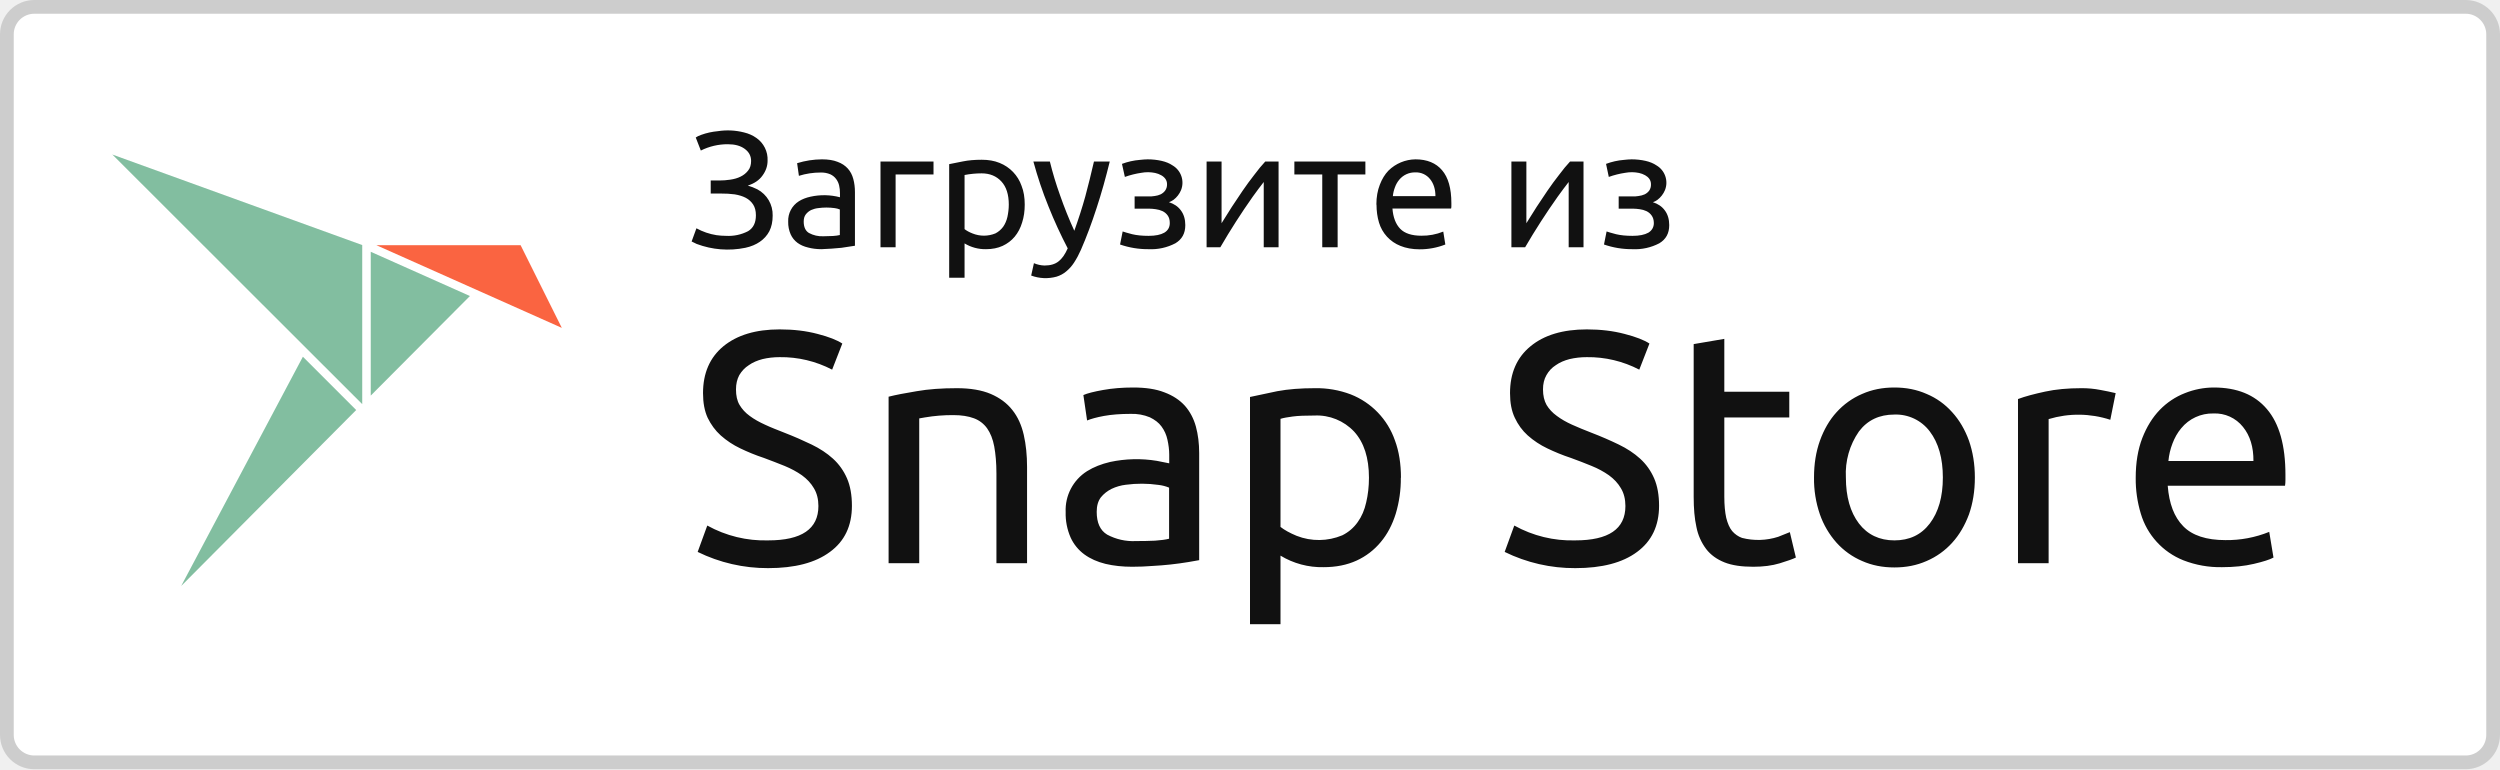
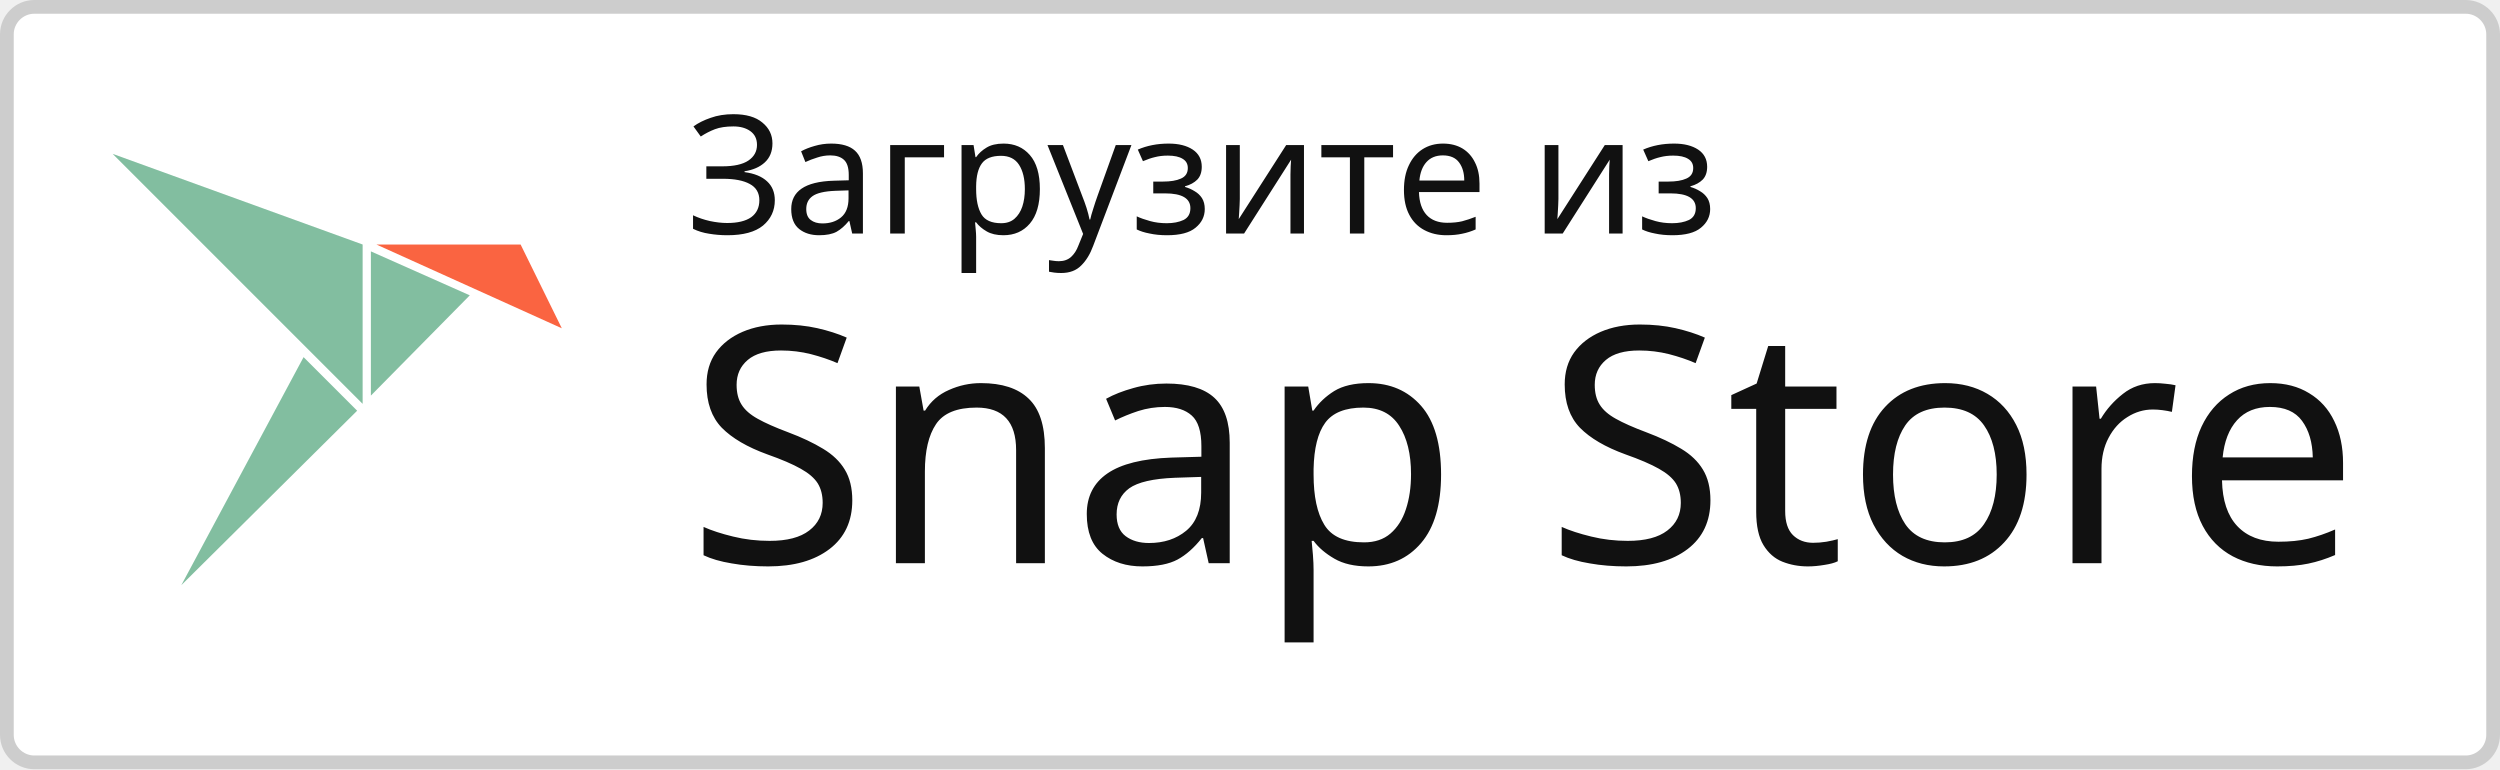
- <svg xmlns="http://www.w3.org/2000/svg" width="182" height="56">
-   <g fill="none" fill-rule="evenodd">
-     <rect stroke="#CDCDCD" fill="#FFF" x=".5" y=".5" width="181" height="55" rx="2" />
-     <g fill-rule="nonzero">
-       <path d="M26.99 28.8V18.33l7.22 3.22-7.22 7.25zM13.2 42.64l8.85-16.67 3.88 3.88-12.73 12.8zm-5.05-31.4l18.22 6.6v11.58L8.16 11.23z" fill="#82BEA0" />
-       <path fill="#FA6441" d="M37.9 17.85H27.4l13.5 6.02z" />
+ <svg xmlns="http://www.w3.org/2000/svg" version="1.1" id="Layer_1" x="0px" y="0px" viewBox="0 0 182 56" style="enable-background:new 0 0 182 56;" xml:space="preserve">
+   <style type="text/css">
+ 		.st0 {
+ 			fill-rule: evenodd;
+ 			clip-rule: evenodd;
+ 			fill: #FFFFFF;
+ 			stroke: #CDCDCD;
+ 		}
+ 
+ 		.st1 {
+ 			fill: #82BEA0;
+ 		}
+ 
+ 		.st2 {
+ 			fill: #FA6441;
+ 		}
+ 
+ 		.st3 {
+ 			fill: #111111;
+ 		}
+ 
+ 		.st4 {
+ 			font-family: 'Ubuntu';
+ 		}
+ 
+ 		.st5 {
+ 			font-size: 12px;
+ 			font-weight: 500;
+ 		}
+ 
+ 		.st6 {
+ 			font-size: 24px;
+ 			font-weight: 500;
+ 		}
+ 	</style>
+   <g>
+     <g id="White-badge">
+       <path id="Rectangle-path" class="st0" d="M2.5,0.5h177c1.1,0,2,0.9,2,2v51c0,1.1-0.9,2-2,2H2.5c-1.1,0-2-0.9-2-2v-51    C0.5,1.4,1.4,0.5,2.5,0.5z" />
+       <g id="logo" transform="translate(8, 11)">
+         <path id="body" class="st1" d="M19,17.8V7.3l7.2,3.2L19,17.8z M5.2,31.6L14.1,15l3.9,3.9L5.2,31.6z M0.2,0.2l18.2,6.6v11.6     L0.2,0.2z" />
+         <polygon id="head" class="st2" points="29.9,6.8 19.4,6.8 32.9,12.9" />
+       </g>
+       <text transform="matrix(1 0 0 1 50 17)" class="st3 st4 st5">Загрузите из</text>
+       <text transform="matrix(1 0 0 1 50 41)" class="st3 st4 st6">Snap Store</text>
    </g>
-     <path d="M51.74 13.14h.62c.27 0 .54-.02.8-.06.28-.04.53-.11.75-.22.23-.11.41-.26.55-.44.15-.18.22-.42.22-.7 0-.36-.15-.65-.46-.88-.31-.23-.72-.34-1.23-.34a4.35 4.35 0 00-1.97.46l-.37-.95c.1-.07.22-.13.39-.19a4.84 4.84 0 011.22-.27 4.74 4.74 0 011.9.09c.34.08.65.22.9.4a1.9 1.9 0 01.82 1.66c0 .38-.12.74-.37 1.08-.24.34-.6.58-1.07.73.24.07.47.16.69.27a2.1 2.1 0 011.12 1.92c0 .44-.08.81-.24 1.13-.17.32-.4.57-.69.77-.29.2-.64.35-1.06.44a6.4 6.4 0 01-3.54-.28 5.73 5.73 0 01-.37-.18l.35-.96a4.48 4.48 0 001.46.5c.22.03.46.05.7.05a3.1 3.1 0 001.6-.34c.38-.23.57-.61.57-1.16 0-.32-.07-.58-.2-.78-.13-.2-.31-.37-.54-.49-.23-.12-.5-.2-.8-.25a7.1 7.1 0 00-1-.06h-.75v-.95zm8.2 4.06l.7-.02c.2-.01.37-.04.5-.07v-1.86a1.43 1.43 0 00-.38-.1 4.34 4.34 0 00-1.19 0c-.19.02-.36.07-.52.14a1.1 1.1 0 00-.39.32c-.1.13-.15.3-.15.52 0 .4.13.68.38.83a2 2 0 001.05.24zm-.1-5.6c.45 0 .83.06 1.13.18.31.11.56.28.75.49.19.21.32.46.4.76.08.29.12.61.12.96v3.9a115 115 0 01-.98.15 22.5 22.5 0 01-1.46.1c-.35 0-.67-.04-.97-.12-.3-.07-.55-.18-.77-.34a1.57 1.57 0 01-.5-.62 2.16 2.16 0 01-.18-.92 1.67 1.67 0 01.78-1.49c.24-.15.52-.26.84-.33a4.58 4.58 0 012.15.04v-.3c0-.2-.02-.37-.06-.55a1.25 1.25 0 00-.22-.48 1.1 1.1 0 00-.42-.34 1.67 1.67 0 00-.7-.13 5.27 5.27 0 00-1.59.24l-.13-.92a6.22 6.22 0 011.81-.28zm8.11 1.1H65.2V18H64.1v-6.24h3.86v.94zm5.49 2.2c0-.74-.18-1.3-.54-1.69-.36-.39-.84-.59-1.44-.59a6.59 6.59 0 00-1.24.12v3.94c.14.11.33.22.59.32a2.21 2.21 0 001.66-.01c.23-.12.41-.28.56-.48.14-.2.25-.45.31-.72.06-.28.1-.58.1-.9zm1.16 0c0 .46-.06.9-.19 1.3-.12.4-.3.74-.54 1.03-.24.29-.54.51-.88.67-.35.16-.75.24-1.2.24a2.9 2.9 0 01-1.57-.42v2.5H69.1v-8.27l1-.2c.39-.08.85-.12 1.37-.12.48 0 .91.07 1.3.23a2.78 2.78 0 011.6 1.67c.16.4.23.86.23 1.36zm.67 4.26a2.12 2.12 0 00.76.17c.44 0 .78-.1 1.03-.3.25-.19.47-.5.67-.95-.5-.96-.97-1.97-1.4-3.05-.44-1.08-.8-2.17-1.1-3.27h1.2a24.27 24.27 0 00.74 2.45 29.42 29.42 0 001.04 2.59c.3-.84.57-1.67.8-2.5.22-.82.43-1.67.63-2.54h1.15c-.29 1.18-.6 2.3-.96 3.39-.35 1.08-.73 2.1-1.14 3.04a6.4 6.4 0 01-.5.93 2.8 2.8 0 01-.57.64c-.2.17-.44.3-.7.38a3 3 0 01-1.85-.08l.2-.9zm8.28-7.56c.36 0 .7.04 1.01.11.31.07.58.18.8.33a1.46 1.46 0 01.62 1.8 1.71 1.71 0 01-.55.71c-.12.08-.23.14-.33.17.37.12.66.31.87.6.21.28.32.64.32 1.07 0 .6-.24 1.03-.72 1.32a3.8 3.8 0 01-1.96.43 6.14 6.14 0 01-2.07-.34l.19-.95c.13.05.36.11.69.2.33.08.73.12 1.2.12.5 0 .88-.08 1.14-.23.27-.16.4-.4.4-.7 0-.23-.05-.41-.15-.55a.97.97 0 00-.38-.32 1.67 1.67 0 00-.49-.14 3.66 3.66 0 00-.5-.04H82.6v-.89h1.01c.15 0 .3 0 .45-.03.16-.02.3-.06.43-.12a.9.9 0 00.33-.27.75.75 0 00.14-.46.66.66 0 00-.12-.4.91.91 0 00-.3-.26 1.57 1.57 0 00-.45-.17 2.6 2.6 0 00-1-.01 6.3 6.3 0 00-1.2.3l-.21-.95a4.78 4.78 0 011.3-.29c.2-.02.39-.04.57-.04zm9.53.16V18H92v-4.75c-.24.3-.5.66-.8 1.07A49.61 49.61 0 0088.84 18h-1v-6.24h1.09v4.49a51.73 51.73 0 011.53-2.36c.28-.4.56-.8.85-1.16.28-.38.55-.7.8-.97h.98zm6.32 0v.94h-2.02V18h-1.12v-5.3h-2.03v-.94h5.17zm.8 3.13c0-.55.09-1.03.25-1.44.16-.42.37-.76.63-1.03a2.85 2.85 0 011.97-.82c.84 0 1.49.27 1.93.79.45.52.68 1.32.68 2.4v.18c0 .08 0 .15-.02.21h-4.27c.05.65.24 1.14.57 1.48.32.33.84.5 1.53.5a4.1 4.1 0 001.6-.3l.15.94a5.08 5.08 0 01-1.87.35c-.54 0-1.01-.09-1.4-.25a2.63 2.63 0 01-1.56-1.7c-.12-.4-.18-.84-.18-1.3zm4.3-.61c0-.5-.13-.92-.39-1.24a1.3 1.3 0 00-1.07-.49 1.47 1.47 0 00-1.18.54 1.8 1.8 0 00-.31.55c-.08.21-.13.42-.15.64h3.1zm10.78-2.52V18h-1.08v-4.75c-.24.3-.5.66-.8 1.07a49.61 49.61 0 00-2.37 3.68h-1v-6.24h1.09v4.49a51.73 51.73 0 011.53-2.36c.28-.4.56-.8.85-1.16.28-.38.55-.7.8-.97h.98zm3.5-.16c.36 0 .7.04 1.01.11.31.07.58.18.8.33a1.46 1.46 0 01.62 1.8 1.71 1.71 0 01-.55.71c-.11.08-.22.14-.33.17.37.12.66.31.87.6.21.28.32.64.32 1.07 0 .6-.24 1.03-.72 1.32a3.8 3.8 0 01-1.96.43 6.14 6.14 0 01-2.07-.34l.19-.95c.13.05.36.11.69.2.33.08.73.12 1.2.12.5 0 .88-.08 1.15-.23.26-.16.4-.4.4-.7 0-.23-.06-.41-.16-.55a.97.97 0 00-.38-.32 1.67 1.67 0 00-.49-.14 3.66 3.66 0 00-.49-.04h-1.04v-.89h1c.15 0 .3 0 .45-.03.16-.02.3-.06.44-.12a.9.9 0 00.33-.27.75.75 0 00.13-.46.66.66 0 00-.12-.4.91.91 0 00-.3-.26 1.57 1.57 0 00-.45-.17 2.6 2.6 0 00-1-.01 6.3 6.3 0 00-1.2.3l-.2-.95a4.78 4.78 0 011.3-.29c.2-.02.38-.04.56-.04zM55.93 39.34c2.43 0 3.65-.83 3.65-2.5 0-.5-.11-.94-.33-1.3-.21-.36-.5-.67-.87-.94-.37-.26-.8-.49-1.26-.68-.48-.2-.98-.38-1.5-.58-.61-.2-1.19-.44-1.73-.7a6.05 6.05 0 01-1.42-.94c-.4-.36-.71-.79-.95-1.28-.23-.5-.34-1.1-.34-1.8 0-1.46.5-2.6 1.48-3.41 1-.82 2.36-1.23 4.1-1.23 1.02 0 1.93.11 2.76.33.82.21 1.42.45 1.8.7l-.74 1.9a8.05 8.05 0 00-3.82-.91c-.44 0-.86.05-1.24.14-.38.1-.72.24-1 .44-.3.19-.52.43-.7.73-.16.3-.24.64-.24 1.04 0 .45.08.83.26 1.13.18.3.42.57.74.8.32.24.7.45 1.12.64.42.2.9.38 1.4.58.72.28 1.38.57 1.98.86.6.29 1.12.63 1.56 1.03.44.4.78.88 1.02 1.43.24.55.36 1.22.36 2 0 1.46-.53 2.58-1.6 3.36-1.06.79-2.56 1.18-4.5 1.18a11.54 11.54 0 01-5.13-1.18l.7-1.92a8.63 8.63 0 004.44 1.08zm8.76-10.46c.51-.13 1.19-.26 2.04-.4.85-.15 1.82-.22 2.93-.22.99 0 1.81.14 2.47.42.65.28 1.18.67 1.57 1.17.4.5.67 1.11.83 1.81.16.7.24 1.48.24 2.33V41h-2.23v-6.53c0-.77-.06-1.42-.16-1.97-.1-.54-.28-.98-.52-1.32a2.04 2.04 0 00-.96-.73c-.4-.15-.9-.23-1.48-.23a11.93 11.93 0 00-2.1.17l-.4.07V41h-2.23V28.88zm18 10.51c.53 0 1-.01 1.4-.03.41-.03.75-.07 1.02-.14V35.5a2.86 2.86 0 00-.78-.2 8.68 8.68 0 00-2.37-.01 3.3 3.3 0 00-1.04.3c-.3.15-.57.36-.78.62-.2.27-.3.61-.3 1.05 0 .8.25 1.35.76 1.66a4 4 0 002.09.47zm-.2-11.18c.9 0 1.66.11 2.27.35.62.23 1.12.56 1.5.98.37.42.64.93.8 1.51.16.59.24 1.23.24 1.93v7.8l-.8.14a23.37 23.37 0 01-2.58.28c-.5.04-1 .06-1.5.06-.7 0-1.35-.07-1.94-.21-.6-.15-1.1-.37-1.54-.69a3.13 3.13 0 01-1-1.23 4.33 4.33 0 01-.36-1.85 3.35 3.35 0 011.56-2.98c.48-.3 1.04-.52 1.68-.67a9.16 9.16 0 013.4-.08 40.87 40.87 0 01.9.18v-.63c0-.36-.05-.73-.13-1.09a2.5 2.5 0 00-.43-.96c-.2-.28-.5-.5-.85-.67a3.34 3.34 0 00-1.4-.25c-.74 0-1.39.05-1.94.15-.55.1-.96.22-1.23.33l-.27-1.85c.29-.13.77-.25 1.44-.37.67-.12 1.4-.18 2.19-.18zm17.17 6.57c0-1.45-.36-2.57-1.08-3.36a3.72 3.72 0 00-2.88-1.17c-.68 0-1.2.02-1.58.07-.37.05-.67.1-.9.17v7.87c.28.22.67.44 1.18.65a4.42 4.42 0 003.32-.04c.46-.23.83-.55 1.12-.96.29-.4.5-.89.62-1.44.13-.55.2-1.15.2-1.79zm2.32 0a8.8 8.8 0 01-.37 2.62c-.25.8-.61 1.49-1.09 2.06a4.96 4.96 0 01-1.76 1.35c-.7.32-1.5.48-2.4.48a5.8 5.8 0 01-3.14-.84v4.99H91V28.9l1.98-.42c.8-.15 1.71-.22 2.75-.22a7 7 0 012.6.45 5.55 5.55 0 013.22 3.35c.3.8.44 1.72.44 2.72zm12.7 4.56c2.43 0 3.65-.83 3.65-2.5 0-.5-.11-.94-.33-1.3-.21-.36-.5-.67-.87-.94-.37-.26-.79-.49-1.26-.68-.47-.2-.97-.38-1.5-.58-.61-.2-1.19-.44-1.73-.7a6.05 6.05 0 01-1.42-.94c-.4-.36-.71-.79-.94-1.28-.24-.5-.35-1.1-.35-1.8 0-1.46.5-2.6 1.49-3.41.99-.82 2.36-1.23 4.1-1.23 1 0 1.92.11 2.75.33.82.21 1.43.45 1.81.7l-.74 1.9a8.05 8.05 0 00-3.82-.91c-.45 0-.86.05-1.25.14-.38.1-.72.24-1 .44-.3.19-.52.43-.69.73-.17.3-.25.64-.25 1.04 0 .45.09.83.26 1.13.18.3.43.57.75.8.32.24.69.45 1.11.64.43.2.9.38 1.4.58.73.28 1.39.57 1.99.86.6.29 1.12.63 1.56 1.03.44.4.78.88 1.02 1.43.24.55.36 1.22.36 2 0 1.46-.54 2.58-1.6 3.36-1.06.79-2.56 1.18-4.5 1.18a11.54 11.54 0 01-5.14-1.18l.7-1.92a8.63 8.63 0 004.44 1.08zm10.85-10.82h4.73v1.87h-4.73v5.76c0 .63.05 1.14.14 1.55.1.4.24.73.43.96.2.23.44.4.72.5a4.74 4.74 0 002.63-.08l.85-.34.44 1.85c-.23.11-.62.25-1.18.42-.56.17-1.2.25-1.92.25-.85 0-1.55-.1-2.1-.32s-1-.54-1.33-.97a3.9 3.9 0 01-.71-1.6c-.14-.63-.2-1.36-.2-2.2V25.05l2.23-.38v3.86zm18.24 6.24c0 1-.15 1.89-.43 2.69-.3.8-.7 1.49-1.22 2.06a5.33 5.33 0 01-1.86 1.33c-.72.32-1.5.47-2.35.47-.85 0-1.63-.15-2.35-.47a5.33 5.33 0 01-1.86-1.33 6.15 6.15 0 01-1.21-2.06 7.9 7.9 0 01-.43-2.69c0-.98.14-1.87.43-2.68.29-.8.69-1.5 1.21-2.07a5.33 5.33 0 011.86-1.33c.72-.32 1.5-.47 2.35-.47.85 0 1.63.15 2.35.47.72.3 1.34.75 1.86 1.33.52.57.93 1.27 1.22 2.07.28.81.43 1.7.43 2.68zm-2.33 0c0-1.4-.32-2.52-.95-3.35a3.08 3.08 0 00-2.58-1.23c-1.09 0-1.95.4-2.58 1.23a5.37 5.37 0 00-.95 3.35c0 1.4.32 2.52.95 3.35.63.82 1.5 1.23 2.58 1.23 1.09 0 1.95-.4 2.58-1.23.63-.83.95-1.94.95-3.35zm10.08-6.5a6.94 6.94 0 011.4.13 20.92 20.92 0 011.1.23l-.39 1.94a7.48 7.48 0 00-4.49-.05V41h-2.23V29.05c.53-.2 1.19-.37 1.97-.54.78-.17 1.66-.25 2.64-.25zm3.96 6.52c0-1.1.16-2.06.48-2.89.32-.82.74-1.5 1.27-2.05a5.16 5.16 0 011.83-1.22 5.7 5.7 0 012.1-.41c1.69 0 2.98.52 3.87 1.57.9 1.05 1.35 2.64 1.35 4.79v.37c0 .15-.01.3-.03.42h-8.54c.1 1.3.47 2.28 1.13 2.95.65.67 1.68 1.01 3.07 1.01a8.19 8.19 0 003.19-.6l.31 1.87c-.27.15-.75.3-1.43.46-.68.16-1.45.24-2.31.24a7.35 7.35 0 01-2.82-.5 5.26 5.26 0 01-3.1-3.4 8.68 8.68 0 01-.37-2.6zm8.57-1.22c.01-1-.24-1.84-.76-2.48a2.6 2.6 0 00-2.15-.98 2.94 2.94 0 00-2.35 1.08c-.27.32-.48.7-.63 1.1-.16.42-.26.85-.3 1.28h6.19z" fill="#111" />
  </g>
</svg>
